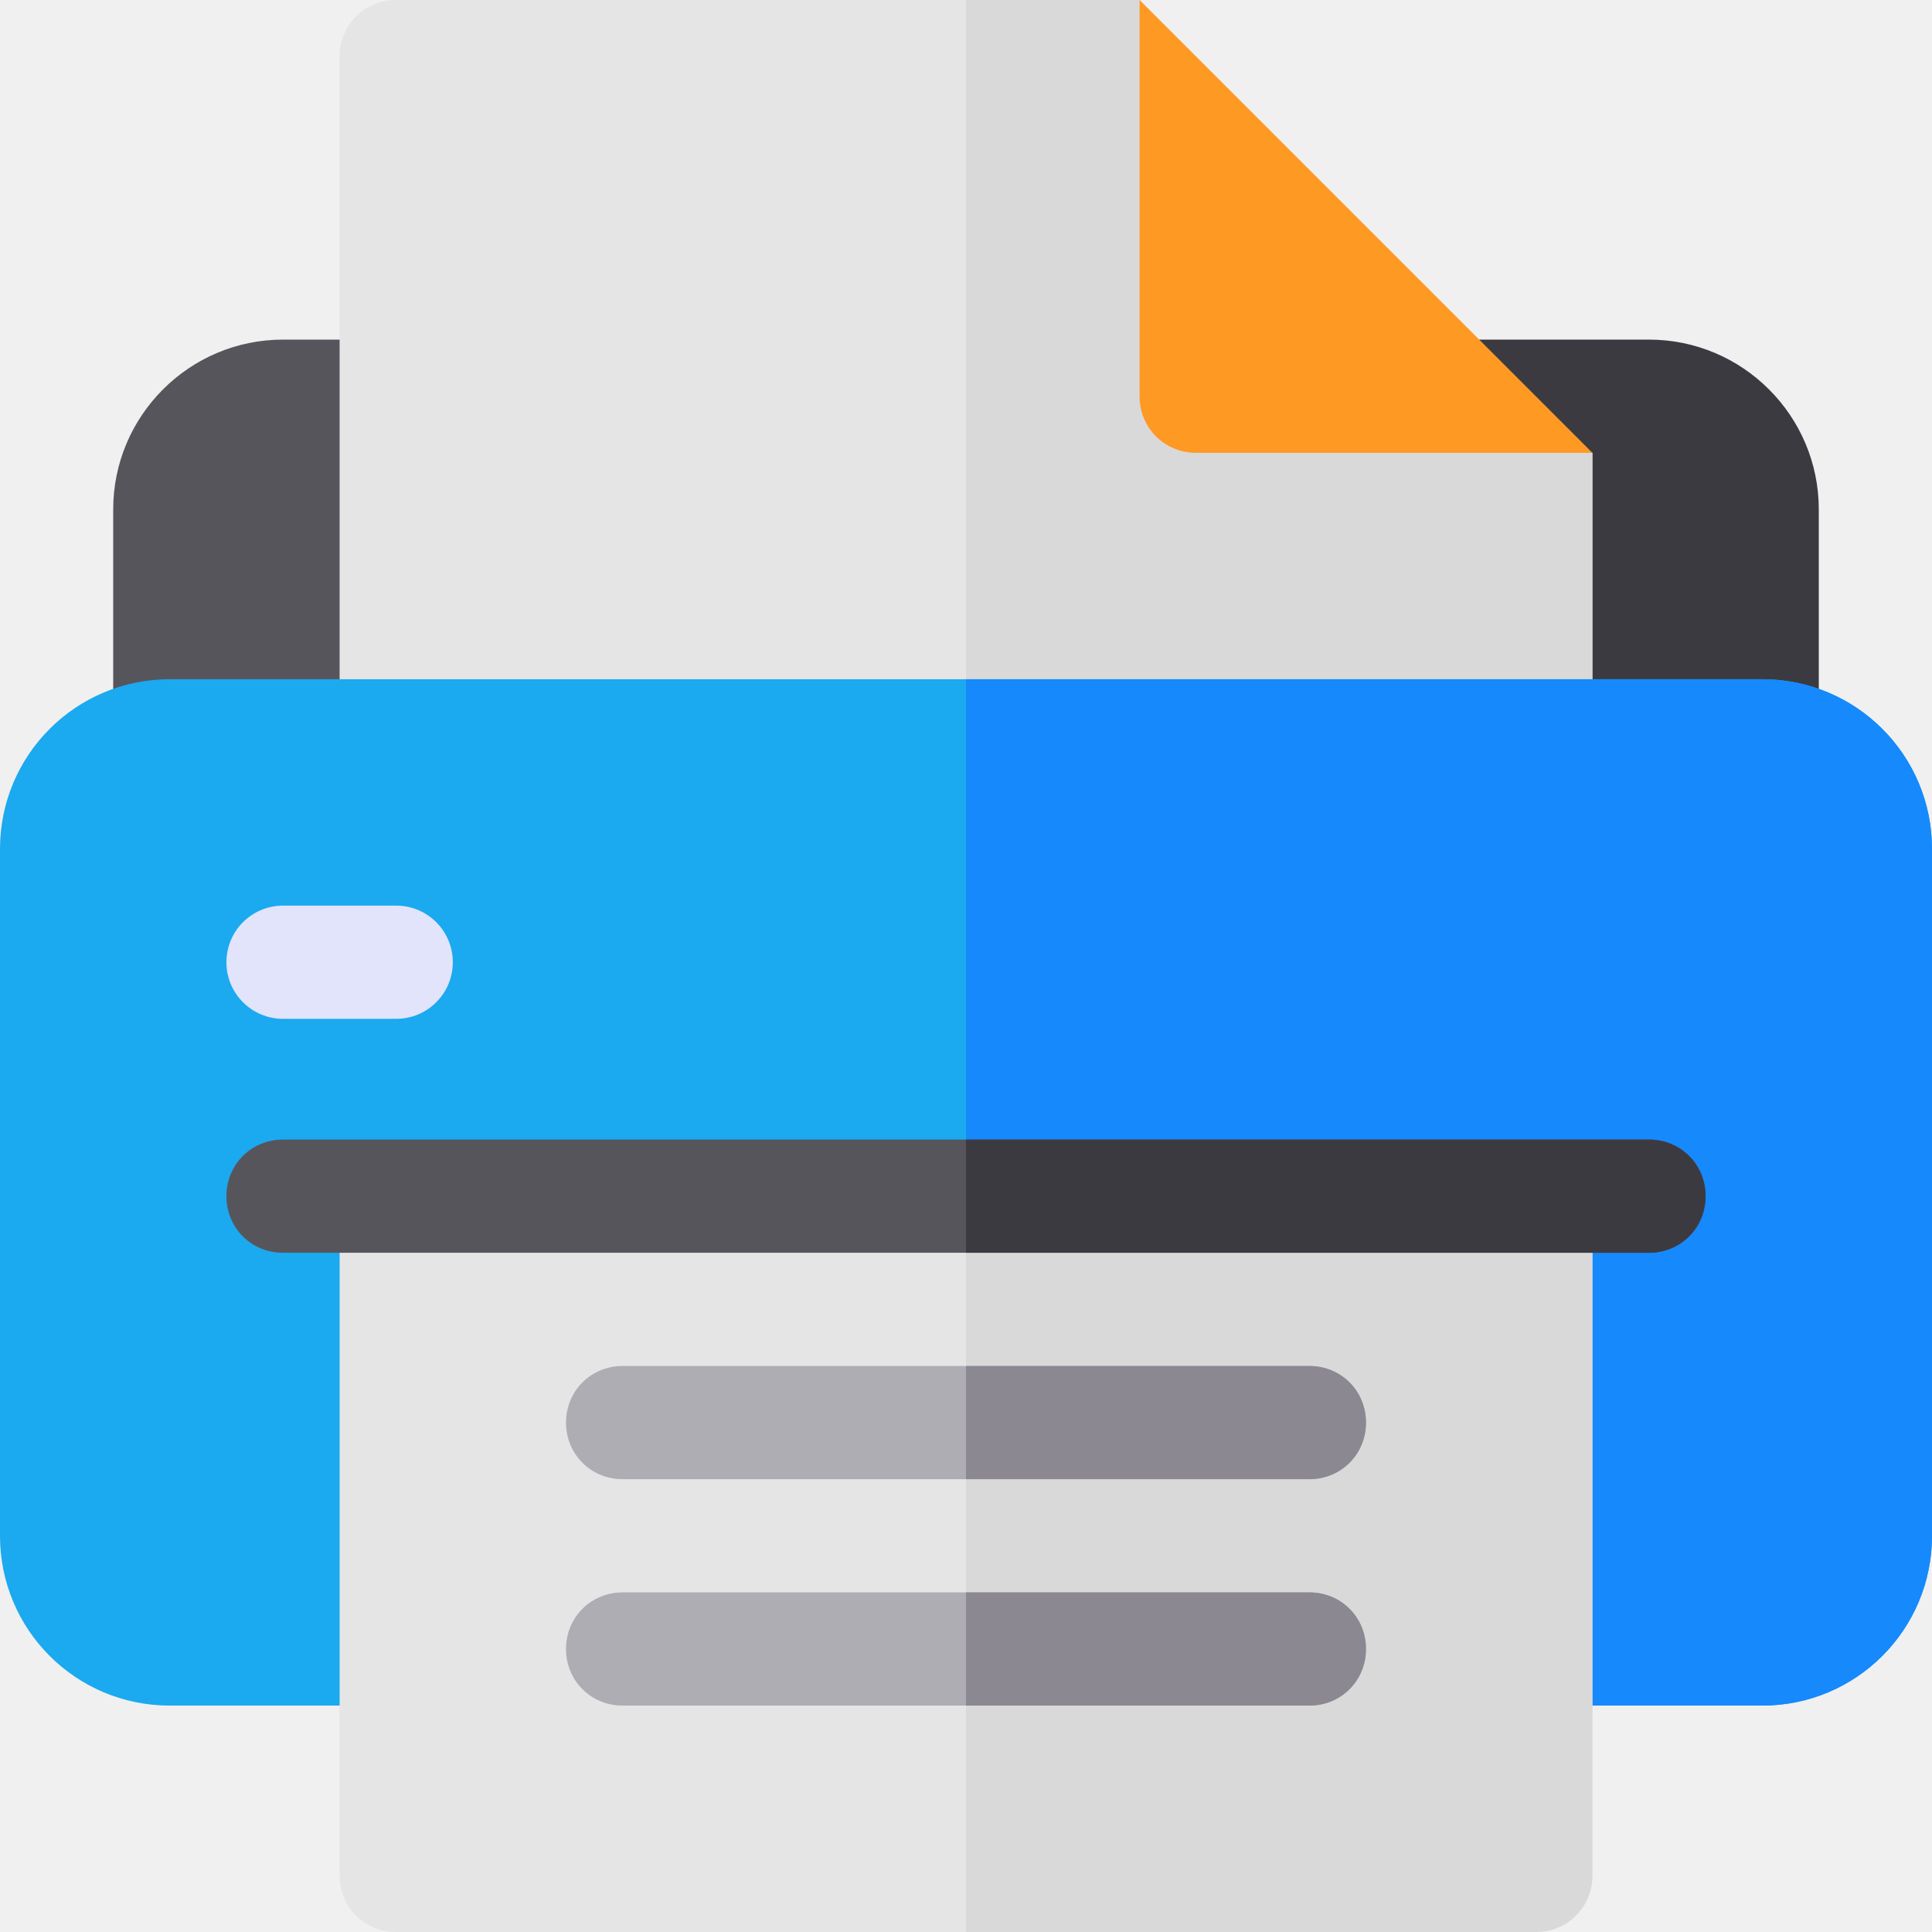
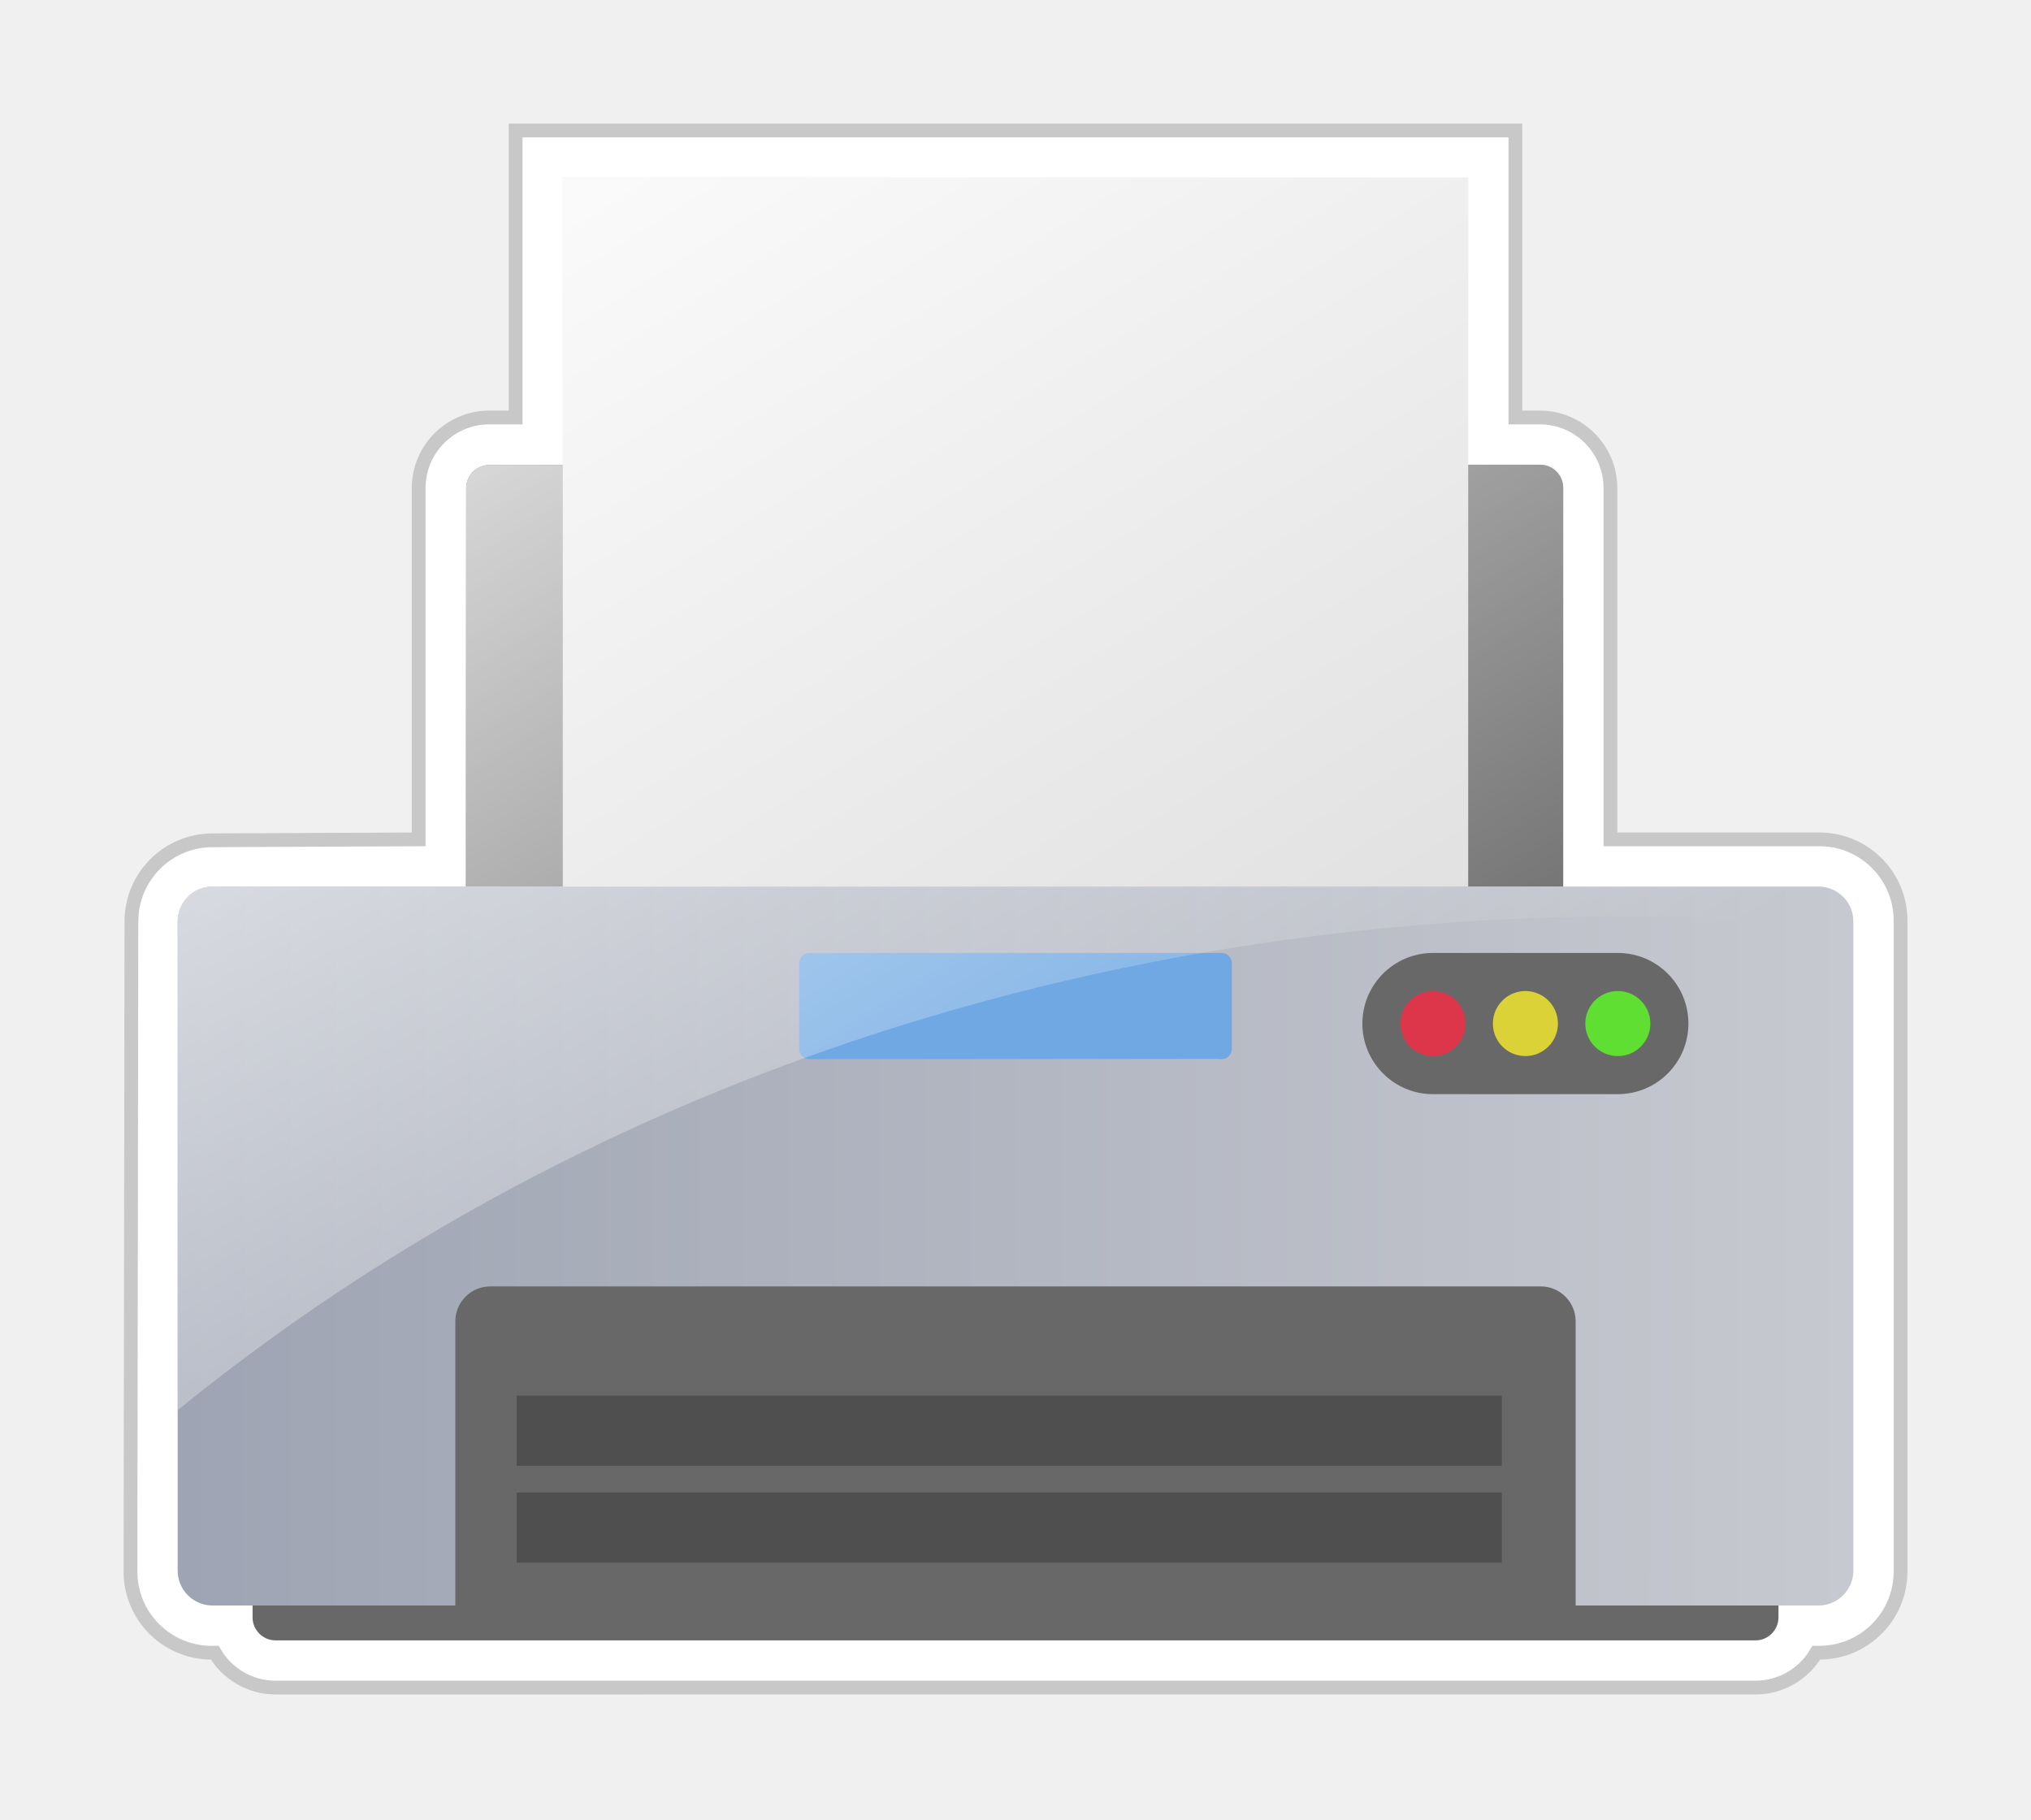
- <svg xmlns="http://www.w3.org/2000/svg" version="1.1" id="Capa_1" x="0px" y="0px" viewBox="0 0 512 512" style="enable-background:new 0 0 512 512;" xml:space="preserve">
-   <path style="fill:#57555C;" d="M105,210H45c-8.291,0-15-6.709-15-15v-60c0-24.814,20.186-45,45-45h30c8.291,0,15,6.709,15,15v90  C120,203.291,113.291,210,105,210z" />
-   <path style="fill:#3C3A41;" d="M482,195c0,8.291-6.709,15-15,15h-60c-8.291,0-15-6.709-15-15l-30-90c0-8.291,6.709-15,15-15h60  c24.814,0,45,20.186,45,45V195z" />
-   <path style="fill:#E5E5E5;" d="M422,120v75c0,8.399-6.599,15-15,15H105c-8.401,0-15-6.601-15-15V15c0-8.401,6.599-15,15-15h197  l30,90L422,120z" />
-   <path style="fill:#D9D9D9;" d="M407,210H256V0h46l30,90l90,30v75C422,203.399,415.401,210,407,210z" />
-   <path style="fill:#1BA9EF;" d="M467,180H45c-24.901,0-45,20.099-45,45v182c0,24.899,20.099,45,45,45h422c24.901,0,45-20.101,45-45  V225C512,200.099,491.901,180,467,180z" />
-   <path style="fill:#FE9923;" d="M302,105c0,8.399,6.599,15,15,15h105L302,0V105z" />
-   <path style="fill:#1689FC;" d="M512,225v182c0,24.899-20.099,45-45,45H256V180h211C491.901,180,512,200.099,512,225z" />
-   <path style="fill:#E1E4FB;" d="M105,270H75c-8.291,0-15-6.709-15-15s6.709-15,15-15h30c8.291,0,15,6.709,15,15  C120,263.291,113.291,270,105,270z" />
-   <path style="fill:#E5E5E5;" d="M422,319.999V497c0,8.399-6.599,15-15,15H105c-8.401,0-15-6.601-15-15V319.999H422z" />
-   <path style="fill:#D9D9D9;" d="M422,319.999V497c0,8.399-6.599,15-15,15H256V319.999H422z" />
-   <g>
-     <path style="fill:#AEADB3;" d="M362,377c0,8.399-6.599,15-15,15H165c-8.401,0-15-6.601-15-15c0-8.401,6.599-15,15-15h182   C355.401,362,362,368.599,362,377z" />
-     <path style="fill:#AEADB3;" d="M362,437c0,8.399-6.599,15-15,15H165c-8.401,0-15-6.601-15-15c0-8.401,6.599-15,15-15h182   C355.401,422,362,428.599,362,437z" />
-   </g>
-   <g>
-     <path style="fill:#8B8892;" d="M362,437c0,8.399-6.599,15-15,15h-91v-30h91C355.401,422,362,428.599,362,437z" />
-     <path style="fill:#8B8892;" d="M362,377c0,8.399-6.599,15-15,15h-91v-30h91C355.401,362,362,368.599,362,377z" />
-   </g>
-   <path style="fill:#57555C;" d="M452,317c0,8.399-6.599,15-15,15H75c-8.401,0-15-6.601-15-15c0-8.401,6.599-15,15-15h362  C445.401,302,452,308.599,452,317z" />
-   <path style="fill:#3C3A41;" d="M452,317c0,8.399-6.599,15-15,15H256v-30h181C445.401,302,452,308.599,452,317z" />
-   <g>
- </g>
-   <g>
- </g>
-   <g>
- </g>
-   <g>
- </g>
-   <g>
- </g>
-   <g>
- </g>
-   <g>
- </g>
-   <g>
- </g>
-   <g>
- </g>
-   <g>
- </g>
-   <g>
- </g>
-   <g>
- </g>
-   <g>
- </g>
-   <g>
- </g>
-   <g>
- </g>
+ <svg xmlns="http://www.w3.org/2000/svg" version="1.1" id="svg2" x="0px" y="0px" width="688.574px" height="616.928px" viewBox="-28.35 0.023 688.574 616.928" enable-background="new -28.35 0.023 688.574 616.928" xml:space="preserve">
+   <path fill="#FFFFFF" stroke="#C8C8C8" stroke-width="4.67" d="M588.494,560.267c15.189,0,27.504-12.314,27.504-27.505V312.061  c0-15.189-12.314-27.504-27.505-27.504H517.63V165.479c0-13.216-10.713-23.929-23.934-23.929h-8.279V44.256H146.46v97.294h-8.933  c-13.219,0-23.934,10.713-23.934,23.931v119.076l-69.884,0.319c-15.19,0-27.504,12.314-27.504,27.504l-0.321,220.39  c0,15.189,12.314,27.504,27.505,27.504h1.064c4.158,7.073,11.843,11.824,20.644,11.824l501.698-0.004  c8.799,0,16.482-4.752,20.64-11.827H588.494z" />
+   <linearGradient id="SVGID_1_" gradientUnits="userSpaceOnUse" x1="31.883" y1="422.415" x2="599.998" y2="422.415">
+     <stop offset="0" style="stop-color:#9EA4B3" />
+     <stop offset="1" style="stop-color:#C7C9D0" />
+   </linearGradient>
+   <path fill="url(#SVGID_1_)" d="M599.998,312.38c-0.001-6.52-5.306-11.824-11.826-11.824H43.709c-6.521,0-11.826,5.305-11.826,11.824  v220.069c0,6.521,5.307,11.825,11.827,11.825h544.463c6.521,0,11.825-5.305,11.825-11.824V312.38z" />
+   <path fill="#686868" d="M505.848,544.275V447.93c0-6.52-5.307-11.824-11.826-11.824H137.855c-6.521,0-11.826,5.305-11.826,11.824  v96.345H57.278v4.006c0,4.319,3.501,7.819,7.819,7.819h501.698c4.318,0,7.818-3.502,7.818-7.819v-4.006L505.848,544.275z" />
+   <rect x="146.811" y="505.985" fill="#4F4F4F" width="334" height="23.8" />
+   <rect x="146.811" y="473.118" fill="#4F4F4F" width="334" height="23.8" />
+   <path fill="#686868" d="M457.477,323.066c-13.218,0-23.934,10.716-23.934,23.934s10.716,23.934,23.934,23.934h62.668  c13.218,0,23.934-10.716,23.934-23.934s-10.716-23.934-23.934-23.934H457.477z" />
+   <circle fill="#60DF33" cx="520.145" cy="347" r="11.025" />
+   <circle fill="#DBD237" cx="488.811" cy="347" r="11.025" />
+   <circle fill="#DD364A" cx="457.477" cy="347" r="11.025" />
+   <path fill="#686868" d="M137.527,157.665c-4.318,0-7.819,3.5-7.819,7.819l-0.115,135.071l372.038,0.001V165.368  c0-4.317-3.5-7.819-7.819-7.819L137.527,157.665z" />
+   <path fill="#6FA8E2" d="M385.834,323.066H246.038c-1.895,0-3.43,1.535-3.43,3.43v29.14c0,1.895,1.536,3.431,3.43,3.431  l139.015-0.098c0.252,0.059,0.512,0.098,0.781,0.098c0.271,0,0.531-0.039,0.784-0.099h0.019l0.006-0.008  c1.502-0.364,2.621-1.71,2.621-3.324v-29.14C389.264,324.602,387.729,323.066,385.834,323.066z" />
+   <rect x="162.46" y="60.255" fill="#DDDDDD" width="306.958" height="240.301" />
+   <linearGradient id="SVGID_2_" gradientUnits="userSpaceOnUse" x1="97.837" y1="24.605" x2="359.346" y2="443.108">
+     <stop offset="0" style="stop-color:#FFFFFF" />
+     <stop offset="1" style="stop-color:#FFFFFF;stop-opacity:0" />
+   </linearGradient>
+   <path fill="url(#SVGID_2_)" d="M599.998,314.035v-1.655c-0.001-6.521-5.306-11.824-11.826-11.824H501.63V165.368  c0-4.317-3.5-7.819-7.819-7.819l-24.394,0.008V60.255H162.459v97.402l-24.933,0.008c-4.317,0-7.819,3.5-7.819,7.819l-0.115,135.071  l-85.883,0.001c-6.521,0-11.826,5.305-11.826,11.824v165.682C196.656,344.018,408.292,296.762,599.998,314.035z" />
</svg>
